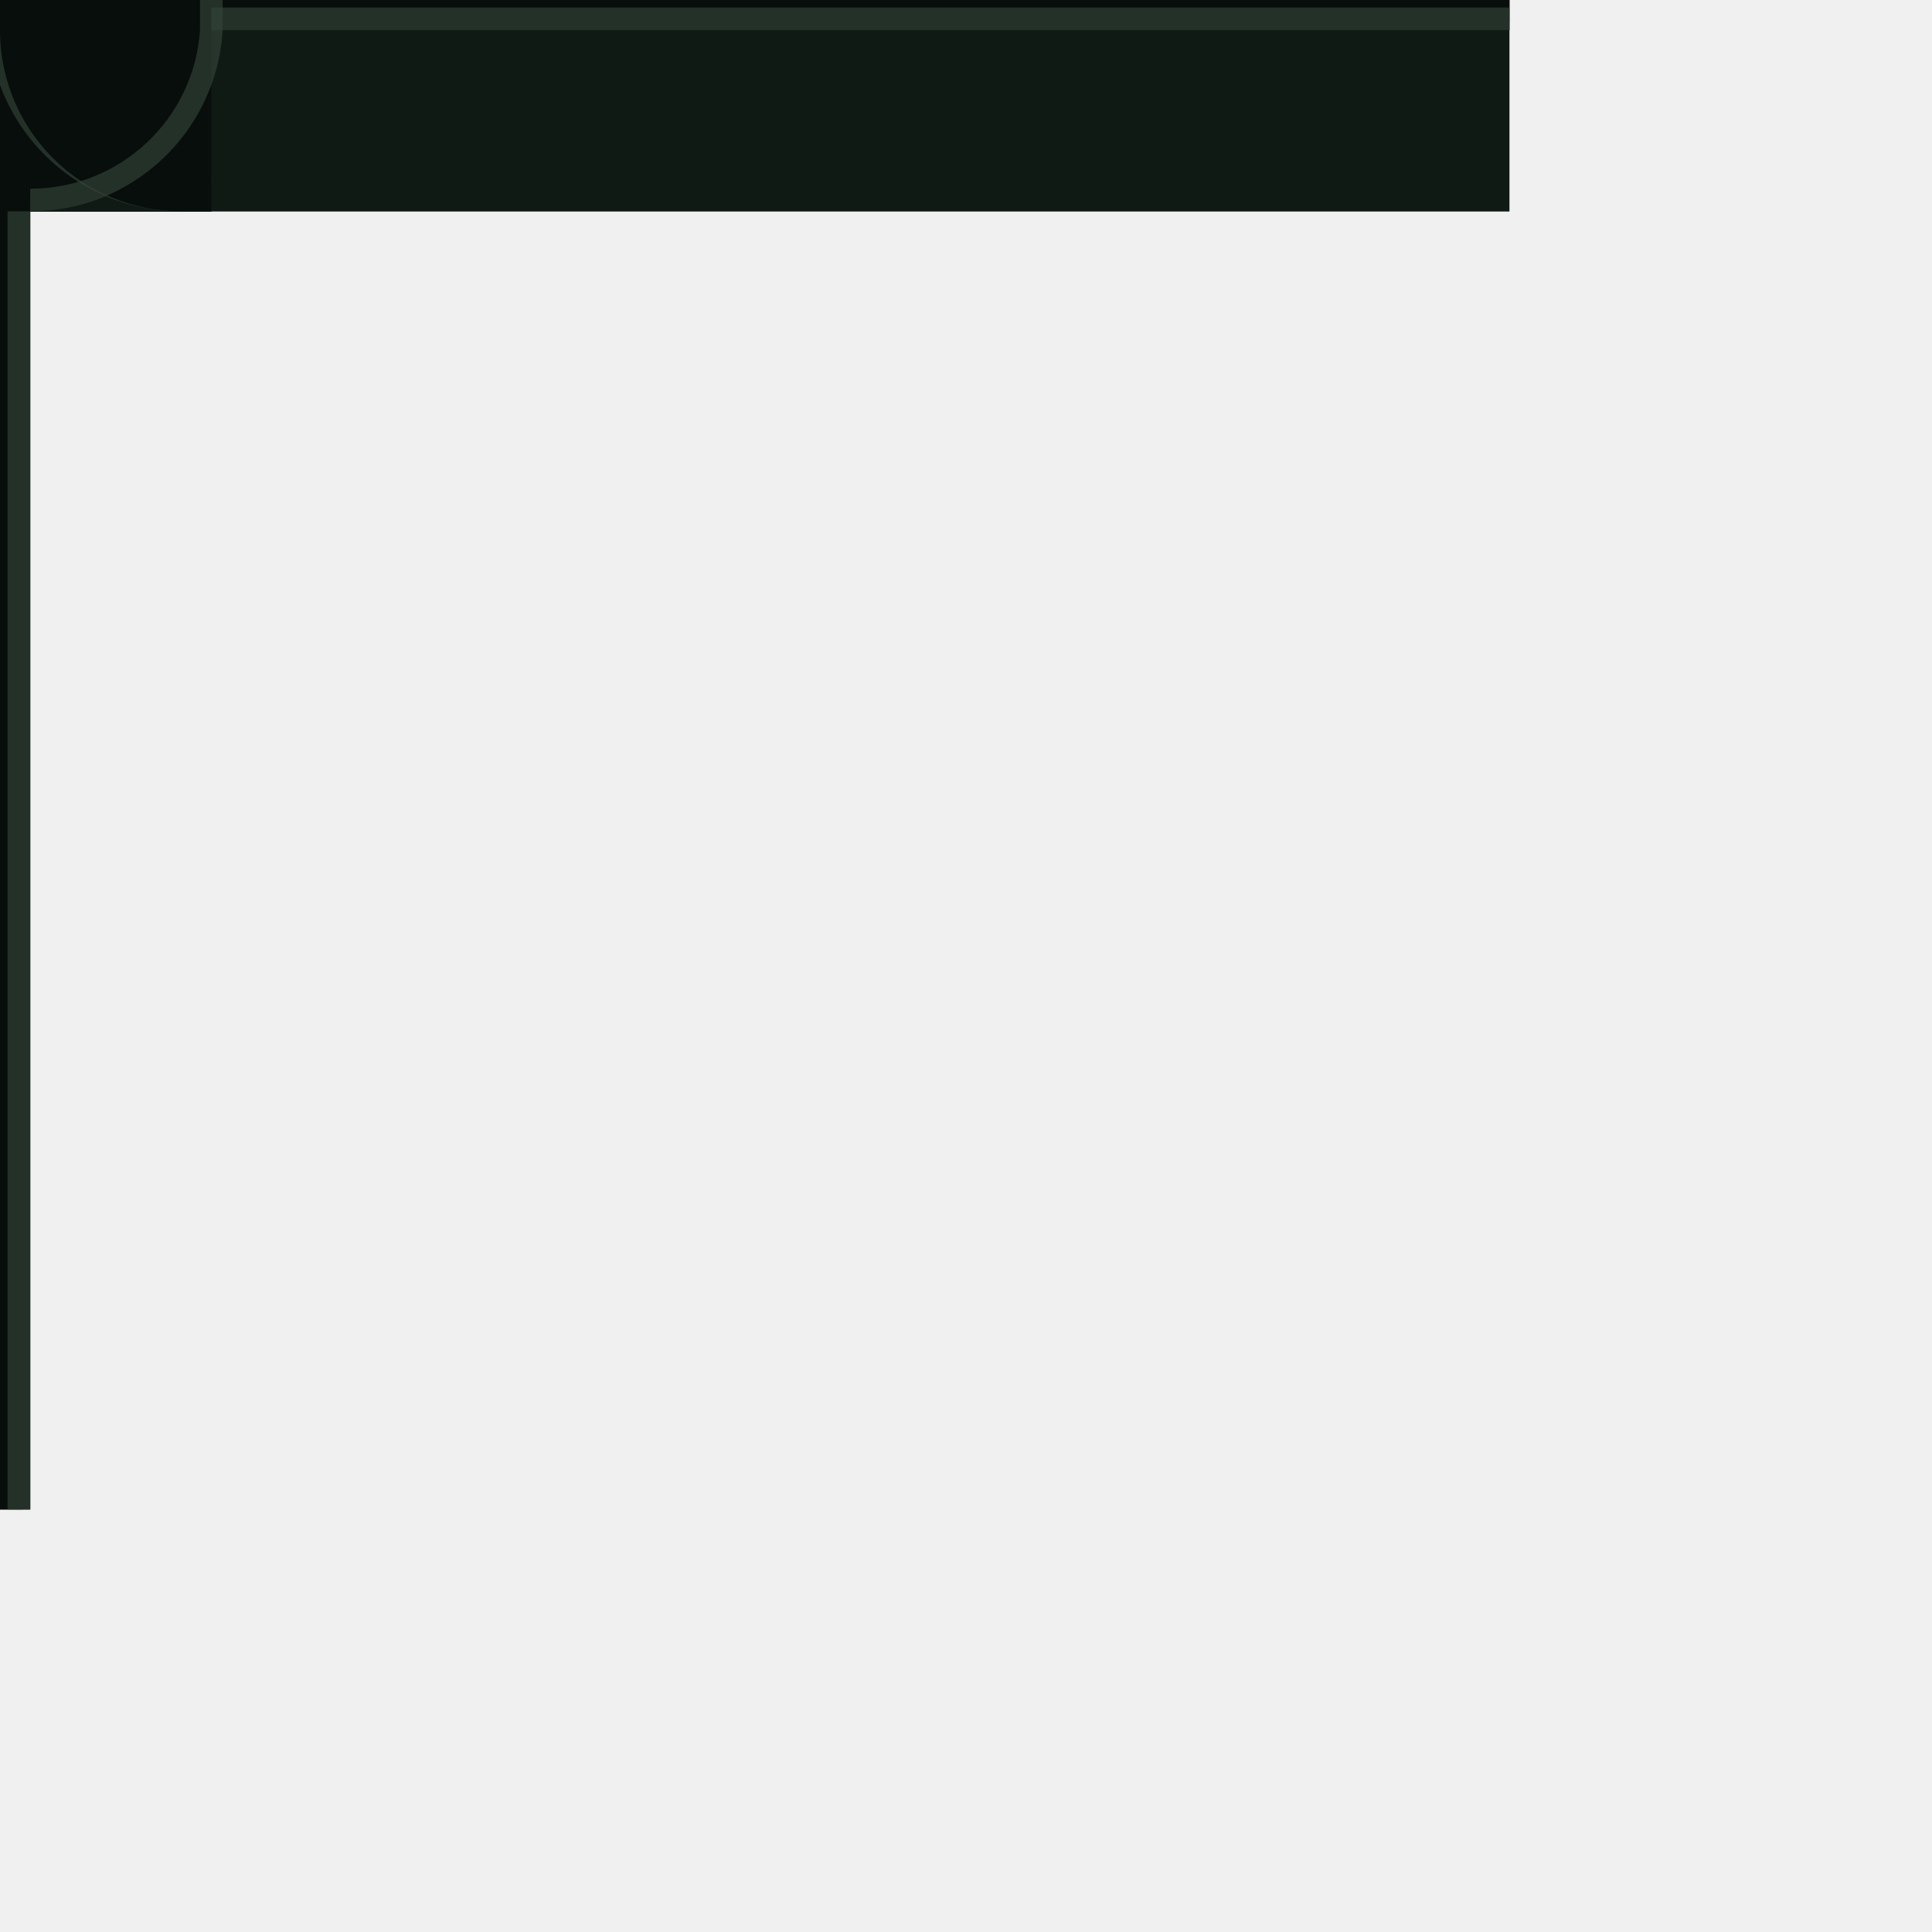
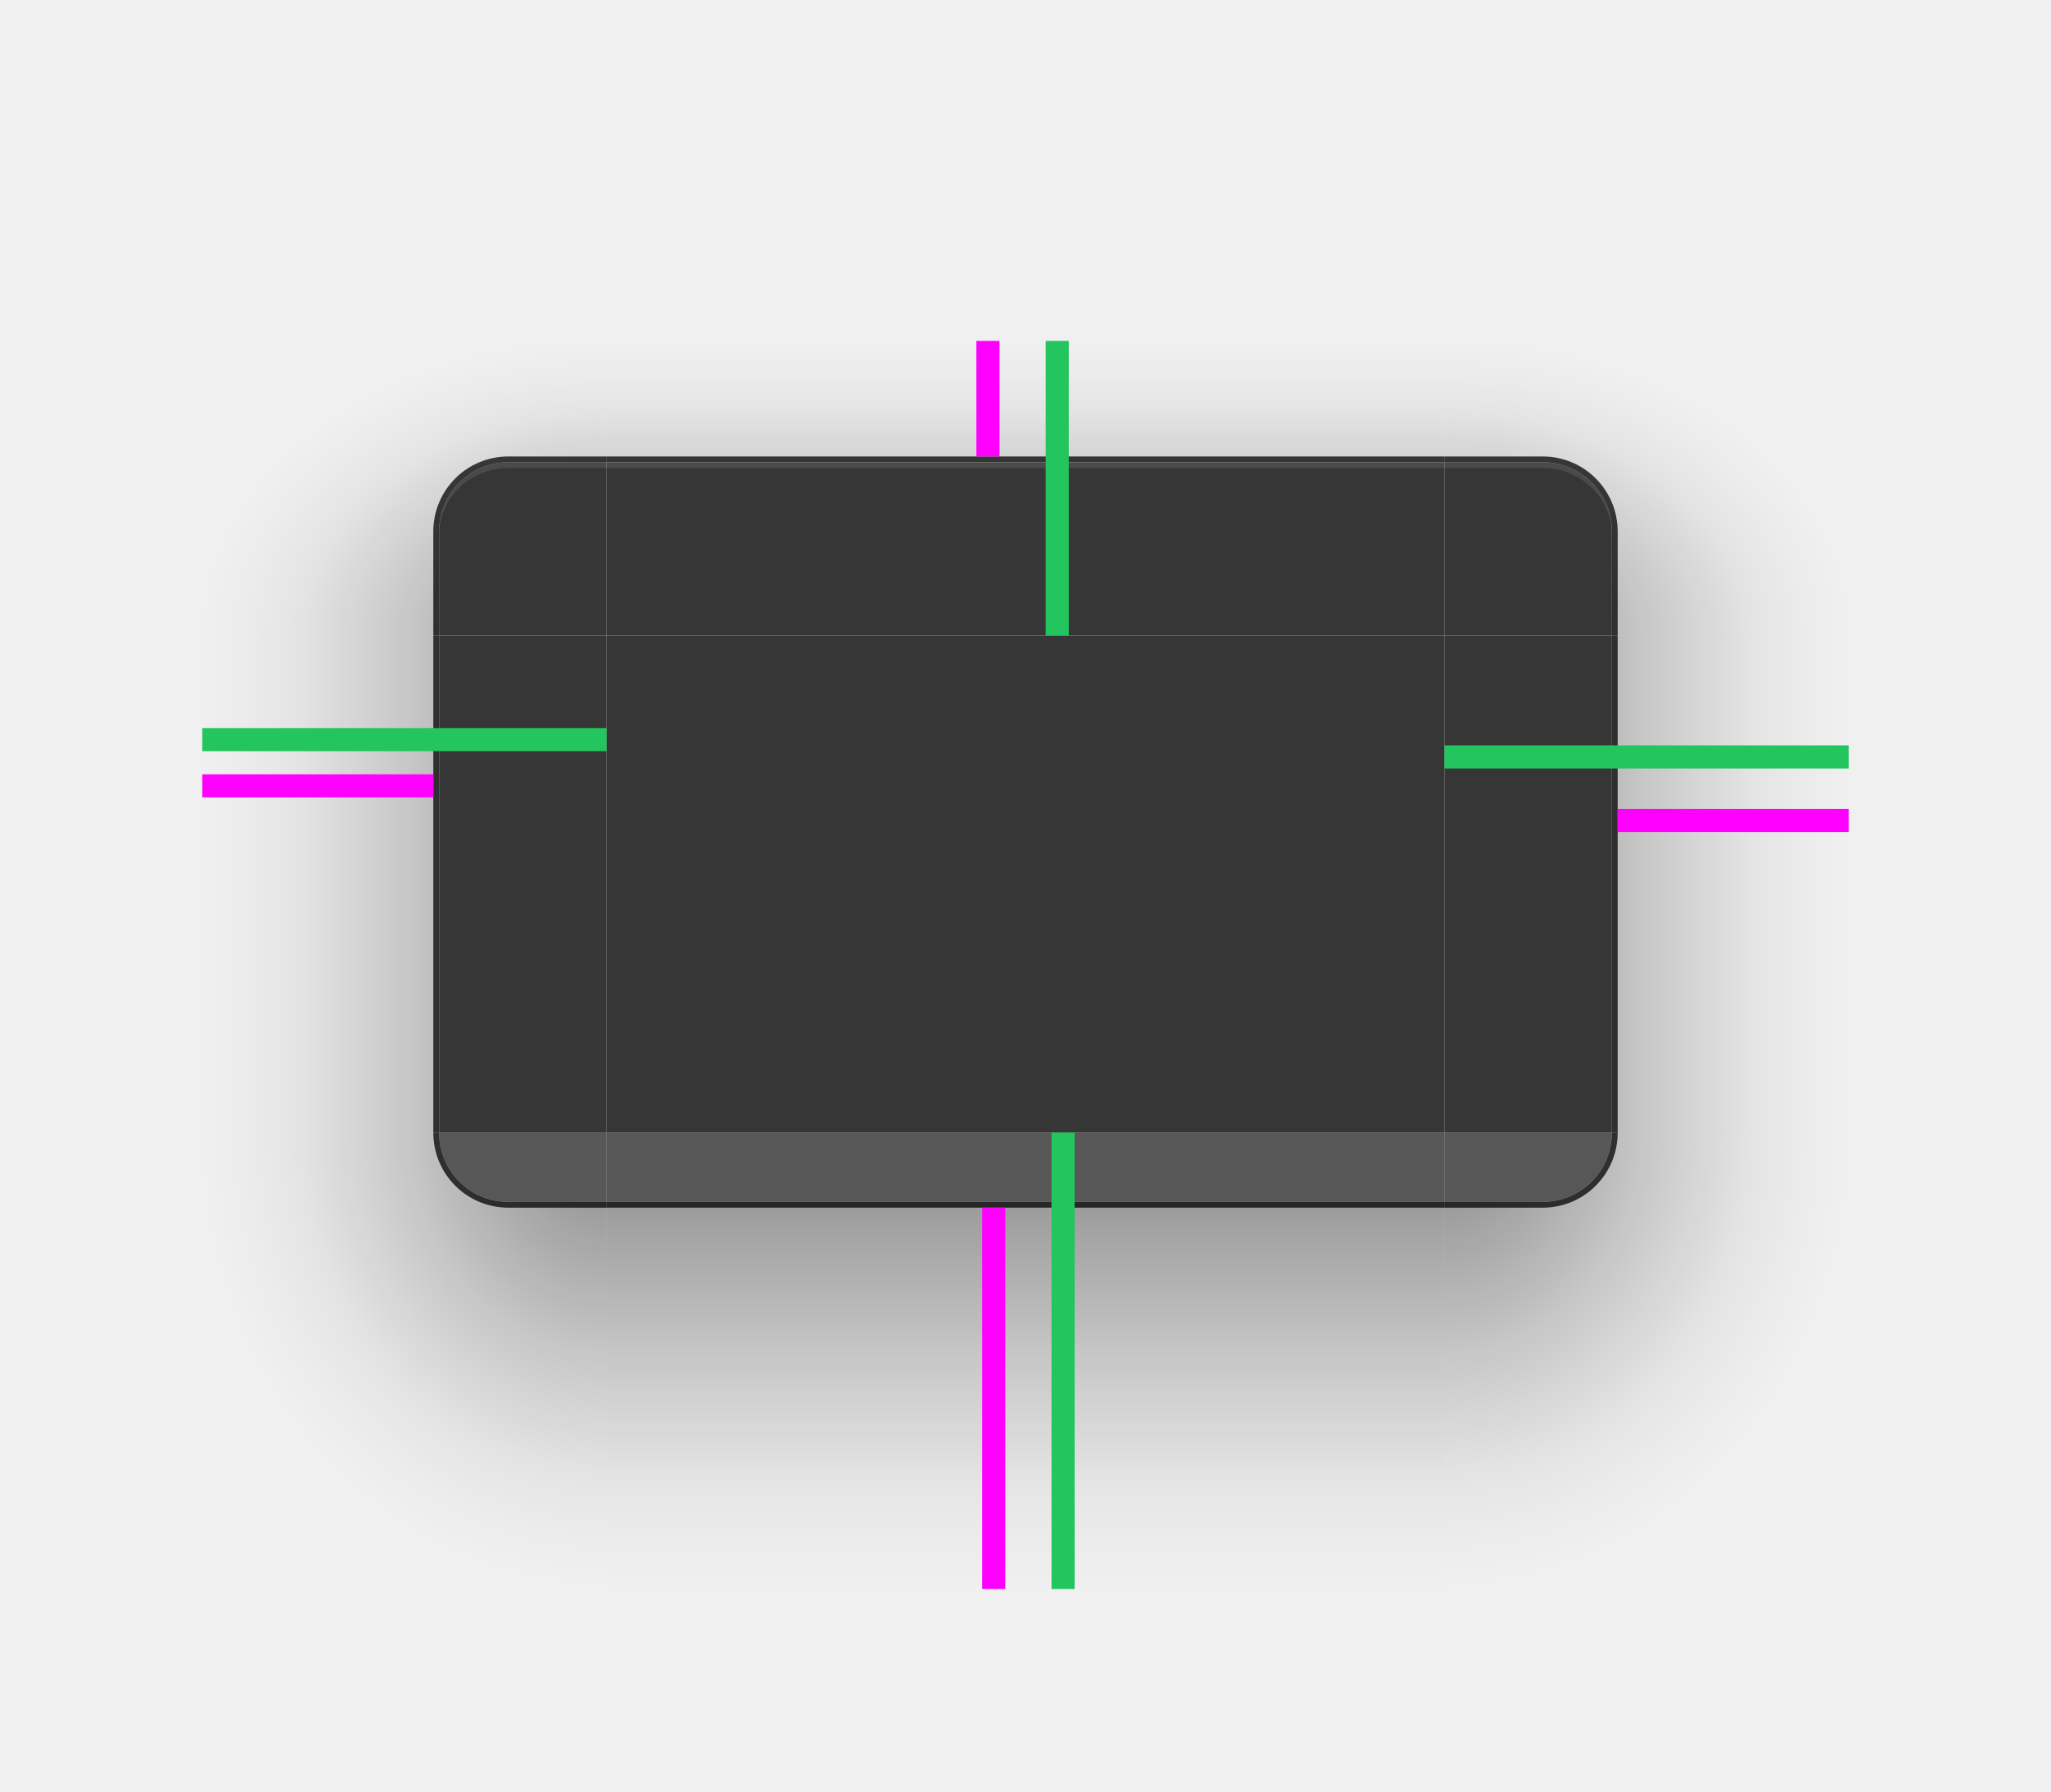
- <svg xmlns="http://www.w3.org/2000/svg" width="128" height="128" viewBox="0 0 128 128">
-   <g id="decoration-topleft">
-     <path d="M0 14V12A12 12 0 0 1 12 0H14V14Z" fill="#101A15" />
-     <path d="M0 14V12A12 12 0 0 1 12 0" fill="none" stroke="#33443A" stroke-width="1.5" />
+ <svg xmlns="http://www.w3.org/2000/svg" xmlns:xlink="http://www.w3.org/1999/xlink" width="355" height="310" version="1.0" id="svg197">
+   <defs id="defs40">
+     <linearGradient id="shadow_active">
+       <stop stop-color="#000000" stop-opacity=".922" offset="0" id="stop2" />
+       <stop stop-color="#000000" stop-opacity=".741" offset=".125" id="stop4" />
+       <stop stop-color="#000000" stop-opacity=".602" offset=".25" id="stop6" />
+       <stop stop-color="#000000" stop-opacity=".331" offset=".5" id="stop8" />
+       <stop stop-color="#000000" stop-opacity=".108" offset=".75" id="stop10" />
+       <stop stop-color="#000000" stop-opacity=".039" offset=".875" id="stop12" />
+       <stop stop-color="#000000" stop-opacity="0" offset="1" id="stop14" />
+     </linearGradient>
+     <linearGradient id="linearGradient5688" x1="398" x2="398" y1="138.14" y2="216.22" gradientTransform="matrix(1,0,0,1.0118,0,137.24)" gradientUnits="userSpaceOnUse" xlink:href="#shadow_active" />
+     <linearGradient id="linearGradient6612" x1="396" x2="396" y1="64.167" y2="14.583" gradientTransform="matrix(1,0,0,1.0286,-215,50)" gradientUnits="userSpaceOnUse" xlink:href="#shadow_active" />
+     <linearGradient id="linearGradient5688-2" x1="398" x2="398" y1="138.14" y2="171.74" gradientTransform="matrix(1,0,0,1.0118,0,137.16)" gradientUnits="userSpaceOnUse" xlink:href="#shadow_inactive" />
+     <linearGradient id="shadow_inactive">
+       <stop stop-color="#000000" offset="0" id="stop20" />
+       <stop stop-color="#000000" stop-opacity=".639" offset=".25" id="stop22" />
+       <stop stop-color="#000000" stop-opacity=".337" offset=".5" id="stop24" />
+       <stop stop-color="#000000" stop-opacity=".108" offset=".75" id="stop26" />
+       <stop stop-color="#000000" stop-opacity=".039" offset=".875" id="stop28" />
+       <stop stop-color="#000000" stop-opacity="0" offset="1" id="stop30" />
+     </linearGradient>
+     <linearGradient id="linearGradient6612-5" x1="396" x2="396" y1="66" y2="30" gradientTransform="translate(200,5)" gradientUnits="userSpaceOnUse" xlink:href="#shadow_inactive" />
+     <linearGradient id="linearGradient1126" x1="348.49" x2="279.41" y1="99" y2="99" gradientTransform="matrix(1.0133,0,0,1,-3.265,140)" gradientUnits="userSpaceOnUse" xlink:href="#shadow_active" />
+     <radialGradient id="radialGradient1306" cx="296.48" cy="80.417" r="17.5" gradientTransform="matrix(-9.492e-7,-2.9143,-4,1.1504e-6,746.67,1095.082)" gradientUnits="userSpaceOnUse" xlink:href="#shadow_active" />
+     <linearGradient id="linearGradient1389" x1="348.49" x2="304.09" y1="99.015" y2="99.015" gradientTransform="matrix(1.0133,0,0,1,-3.265,140)" gradientUnits="userSpaceOnUse" xlink:href="#shadow_inactive" />
+     <radialGradient id="radialGradient965" cx="48.271" cy="178.72" r="17.5" gradientTransform="matrix(-4,2.0882339e-4,-2.2835311e-4,-4.45648,303.1208,992.4564)" gradientUnits="userSpaceOnUse" xlink:href="#shadow_active" fx="48.271" fy="178.72" />
+     <radialGradient id="radialGradient967" cx="48.271" cy="181.18" r="17.5" gradientTransform="matrix(-2.5714,8.726104e-7,-2.0148e-7,-1.94426,454.13,653.0549)" gradientUnits="userSpaceOnUse" xlink:href="#shadow_inactive" />
+     <radialGradient id="radialGradient969" cx="296.45" cy="80.417" r="17.5" gradientTransform="matrix(-3.7608e-7,-2.0571,2.5714,-5.1233e-7,123.21,840.893)" gradientUnits="userSpaceOnUse" xlink:href="#shadow_inactive" />
+     <linearGradient xlink:href="#shadow_active" id="linearGradient255" gradientUnits="userSpaceOnUse" gradientTransform="matrix(1.0133,0,0,1,-3.265,140)" x1="348.49" y1="99" x2="279.41" y2="99" />
+     <linearGradient xlink:href="#shadow_inactive" id="linearGradient257" gradientUnits="userSpaceOnUse" gradientTransform="matrix(1.0133,0,0,1,-3.265,140)" x1="348.49" y1="99.015" x2="304.09" y2="99.015" />
+   </defs>
+   <g id="decoration-inactive-topleft" transform="translate(140,-121.063)">
+     <path d="m 260,180.063 v 51 h 41 v -18 c 0,-6.648 5.352,-12 12,-12 h 17 v -21 z" fill="url(#radialGradient969)" opacity="0.5" id="path42" style="fill:url(#radialGradient969)" />
+     <g transform="translate(0,1)" id="g50">
+       <g transform="translate(-19,25)" id="g48">
+         <path transform="translate(-121,89.063)" d="m 453,86 c -6.648,0 -12,5.352 -12,12 v 18 h 29 V 86 Z" fill="#2d2d2d" id="path44" />
+         <path transform="translate(-121,89.063)" d="m 453,86 c -6.648,0 -12,5.352 -12,12 v 1 c 0,-6.648 5.352,-12 12,-12 h 17 v -1 z" fill="#ffffff" opacity="0.08" id="path46" />
+       </g>
+     </g>
+     <path transform="translate(-140,121.06)" d="m 453,79 c -7.202,0 -13,5.798 -13,13 v 18 h 1 V 92 c 0,-6.648 5.352,-12 12,-12 h 17 v -1 z" fill="#000000" opacity="0.75" id="path52" />
  </g>
-   <g id="decoration-top">
-     <path d="M0 0H100V14H0Z" fill="#101A15" />
-     <path d="M0 .75H100" fill="none" stroke="#33443A" stroke-width="1.5" />
+   <g id="decoration-right" transform="matrix(-1,0,0,1,599.88,-87)">
+     <path d="m 279.88,197 v 86 h 41 v -86 z" fill="url(#linearGradient1126)" opacity="0.5" id="path55" style="fill:url(#linearGradient255)" />
+     <path transform="matrix(-1,0,0,1,604.88,81)" d="m 284,116 v 86 h 1 v -86 z" fill="#000000" opacity="0.75" id="path57" />
+     <path transform="translate(-255.12,76)" d="m 576,121 v 86 h 29 v -86 z" fill="#363636" id="path59" />
  </g>
-   <g id="decoration-topright">
-     <path d="M0 0H2A12 12 0 0 1 14 12V14H0Z" fill="#101A15" />
-     <path d="M0 .75H2A12 12 0 0 1 13.25 12" fill="none" stroke="#33443A" stroke-width="1.5" />
+   <g id="decoration-bottom" transform="translate(-220,-81)">
+     <path d="m 325,289 v 67 h 145 v -67 z" fill="url(#linearGradient5688)" opacity="0.5" id="path62" style="fill:url(#linearGradient5688)" />
+     <path d="M 470,289 H 325 v 1 h 145 z" fill="#000000" opacity="0.75" id="path64" />
+     <path d="M 470,277 H 325 v 12 h 145 z" fill="#242424" opacity="0.75" id="path66" />
  </g>
-   <g id="decoration-left">
-     <rect x="0" y="0" width="2" height="100" fill="#080E0B" />
-     <path d="M.75 0V100" stroke="#33443A" stroke-width="1.5" />
+   <path id="decoration-center" d="m 105,110 v 86 h 145 v -86 z" fill="#363636" />
+   <g id="decoration-top" transform="translate(-220,-96)">
+     <path transform="translate(215,90)" d="M 110,65 V 86 H 255 V 65 Z" fill="url(#linearGradient6612)" opacity="0.5" id="path70" style="fill:url(#linearGradient6612)" />
+     <path transform="translate(215,90)" d="m 110,85 v 1 h 145 v -1 z" fill="#000000" opacity="0.75" id="path72" />
+     <path d="m 325,176 v 30 h 145 v -30 z" fill="#363636" id="path74" />
+     <path d="m 325,176 v 1 h 145 v -1 z" fill="#ffffff" opacity="0.1" id="path76" />
  </g>
-   <g id="decoration-right">
-     <rect x="0" y="0" width="2" height="100" fill="#080E0B" />
-     <path d="M1.25 0V100" stroke="#33443A" stroke-width="1.5" />
+   <g id="decoration-left" transform="translate(-244.88,-87)">
+     <path d="m 279.88,197 v 86 h 41 v -86 z" opacity="0.5" id="path79" style="fill:url(#linearGradient1126)" />
+     <path transform="translate(239.88,81)" d="m 80,116 v 86 h 1 v -86 z" fill="#000000" opacity="0.75" id="path81" />
+     <path transform="translate(-255.12,76)" d="m 576,121 v 86 h 29 v -86 z" fill="#363636" id="path83" />
  </g>
-   <g id="decoration-bottomleft">
-     <path d="M0 0H14V2A12 12 0 0 1 2 14H0Z" fill="#080E0B" />
-     <path d="M0 0V2A12 12 0 0 0 12 13.25" fill="none" stroke="#33443A" stroke-width="1.5" />
+   <g id="decoration-inactive-bottom" transform="translate(145,-80.922)">
+     <path d="m 325,288.92 v 67 h 145 v -67 z" fill="url(#linearGradient5688-2)" opacity="0.5" id="path86" style="fill:url(#linearGradient5688-2)" />
+     <path d="M 470,288.92 H 325 v 1 h 145 z" fill="#000000" opacity="0.75" id="path88" />
+     <path d="M 470,276.92 H 325 v 12 h 145 z" fill="#1a1a1a" opacity="0.75" id="path90" />
  </g>
-   <g id="decoration-bottom">
-     <rect x="0" y="0" width="100" height="2" fill="#080E0B" />
-     <path d="M0 1.25H100" stroke="#33443A" stroke-width="1.5" />
+   <path id="decoration-inactive-center" d="m 470,110 v 86 h 145 v -86 z" fill="#2d2d2d" />
+   <g id="decoration-inactive-top" transform="translate(145,-96)">
+     <path transform="translate(-200,135)" d="M 525,20 V 41 H 670 V 20 Z" fill="url(#linearGradient6612-5)" opacity="0.5" id="path94" style="fill:url(#linearGradient6612-5)" />
+     <path transform="translate(-145,90)" d="m 470,85 v 1 h 145 v -1 z" fill="#000000" opacity="0.75" id="path96" />
+     <path d="m 325,176 v 30 h 145 v -30 z" fill="#2d2d2d" id="path98" />
+     <path d="m 325,176 v 1 h 145 v -1 z" fill="#ffffff" opacity="0.08" id="path100" />
  </g>
-   <g id="decoration-bottomright">
-     <path d="M0 0H14V14H12A12 12 0 0 1 0 2Z" fill="#080E0B" />
-     <path d="M14 0V2A12 12 0 0 1 2 13.25" fill="none" stroke="#33443A" stroke-width="1.5" />
+   <g id="decoration-inactive-left" transform="translate(120.12,-87.0155)">
+     <path d="m 279.88,197.02 v 86 l 41,-0.015 v -85.985 z" fill="url(#linearGradient1389)" opacity="0.5" id="path103" style="fill:url(#linearGradient257)" />
+     <path d="m 319.88,197.02 v 86 h 1 v -86 z" fill="#000000" opacity="0.75" id="path105" />
+     <path d="m 320.88,197.02 v 86 h 29 v -86 z" fill="#2d2d2d" id="path107" />
  </g>
-   <g id="decoration-center">
-     <rect width="100" height="100" fill="#080E0B" fill-opacity="0" />
+   <g id="decoration-bottomleft" transform="translate(-390,-94)">
+     <path transform="translate(385,94)" d="m 81,196 c 0,6.648 5.352,12 12,12 h 17 v -12 z" fill="#242424" opacity="0.75" id="path110" />
+     <g transform="matrix(1,0,0,0.99932,165,-10.667)" id="g118">
+       <path transform="matrix(1,0,0,1.0007,220,104.74)" d="m 40,195.994 v 78.998 h 70 V 208 H 93 c -6.648,0 -12,-5.358 -12,-12.006 z" opacity="0.5" id="path112" style="fill:url(#radialGradient965)" />
+       <g transform="translate(-20,24)" id="g114" />
+       <path transform="matrix(1,0,0,1.0007,220,104.74)" d="m 80,196 c 0,7.202 5.798,13 13,13 h 17 v -1 H 93 c -6.648,0 -12,-5.352 -12,-12 z" fill="#000000" opacity="0.75" id="path116" />
+     </g>
  </g>
-   <g id="decoration-inactive-topleft">
-     <path d="M0 14V12A12 12 0 0 1 12 0H14V14Z" fill="#101A15" />
-     <path d="M0 14V12A12 12 0 0 1 12 0" fill="none" stroke="#33443A" stroke-opacity=".65" stroke-width="1.5" />
+   <g id="decoration-inactive-bottomleft" transform="translate(0,-90)">
+     <path transform="translate(0,90)" d="m 441,196 c 0,6.648 5.352,12 12,12 h 17 v -12 z" fill="#1a1a1a" opacity="0.75" id="path121" />
+     <g transform="matrix(1,0,0,0.99932,140,-14.604)" id="g129">
+       <path d="m 260,300.809 v 79.054 h 70 v -67.045 h -17 c -6.648,0 -12,-5.356 -12,-12.008 z" fill="url(#radialGradient967)" opacity="0.5" id="path123" style="fill:url(#radialGradient967);stroke-width:1" />
+       <g transform="translate(-20,24)" id="g125" />
+       <path transform="matrix(1,0,0,1.0007,-140,104.68)" d="m 440,196 c 0,7.202 5.798,13 13,13 h 14 l 3,-1e-5 V 208 h -17 c -6.648,0 -12,-5.352 -12,-12 z" fill="#000000" opacity="0.75" id="path127" />
+     </g>
  </g>
-   <g id="decoration-inactive-top">
-     <path d="M0 0H100V14H0Z" fill="#101A15" />
-     <path d="M0 .75H100" fill="none" stroke="#33443A" stroke-opacity=".65" stroke-width="1.5" />
+   <rect id="shadow-hint-top-margin" x="169" y="59" width="4" height="20" fill="#ff00ff" />
+   <rect id="shadow-hint-bottom-margin" x="170" y="209" width="4" height="66" fill="#ff00ff" />
+   <rect id="shadow-hint-right-margin" x="280" y="140" width="40" height="4" fill="#ff00ff" />
+   <rect id="shadow-hint-left-margin" y="134" width="40" height="4" fill="#ff00ff" x="35" style="stroke-width:0.988" />
+   <rect id="hint-top-margin" x="181" y="59" width="4" height="51" fill="#22C55E" />
+   <rect id="hint-bottom-margin" x="182" y="196" width="4" height="79" fill="#22C55E" />
+   <rect id="hint-right-margin" transform="rotate(90)" x="129" y="-320" width="4" height="70" fill="#22C55E" />
+   <rect id="hint-left-margin" transform="rotate(90)" x="126" y="-105" width="4" height="70" fill="#22C55E" />
+   <g id="decoration-topleft" transform="matrix(-1,0,0,1,530,-121.062)">
+     <path d="m 495,180.062 v 51 h -41 v -18 c 0,-6.648 -5.352,-12 -12,-12 h -17 v -21 z" fill="url(#radialGradient1306)" opacity="0.5" id="path140" style="fill:url(#radialGradient1306)" />
+     <g transform="translate(250)" id="g148">
+       <g transform="matrix(-1,0,0,1,524,26)" id="g146">
+         <path transform="translate(239,89.062)" d="m 93,86 c -6.648,0 -12,5.352 -12,12 v 18 h 29 V 86 Z" fill="#363636" id="path142" />
+         <path transform="translate(239,95.062)" d="m 93,80 c -6.648,0 -12,5.352 -12,12 v 0.6 c 0,-6.426 5.352,-11.6 12,-11.6 h 17 v -1 z" fill="#ffffff" opacity="0.1" id="path144" />
+       </g>
+     </g>
+     <path transform="matrix(-1,0,0,1,535,115.06)" d="m 93,85 c -7.202,0 -13,5.798 -13,13 v 18 h 1 V 98 c 0,-6.648 5.352,-12 12,-12 h 17 v -1 z" fill="#000000" opacity="0.75" id="path150" />
  </g>
-   <g id="decoration-inactive-topright">
-     <path d="M0 0H2A12 12 0 0 1 14 12V14H0Z" fill="#101A15" />
-     <path d="M0 .75H2A12 12 0 0 1 13.25 12" fill="none" stroke="#33443A" stroke-opacity=".65" stroke-width="1.5" />
+   <g id="decoration-inactive-right" transform="matrix(-1,0,0,1,964.88,-87.0155)">
+     <path d="m 279.88,197.02 v 86 l 41,-0.015 v -85.985 z" fill="url(#linearGradient1389)" opacity="0.5" id="path153" style="fill:url(#linearGradient1389)" />
+     <path d="m 319.88,197.02 v 86 h 1 v -86 z" fill="#000000" opacity="0.75" id="path155" />
+     <path d="m 320.88,197.02 v 86 h 29 v -86 z" fill="#2d2d2d" id="path157" />
  </g>
-   <g id="decoration-inactive-left">
-     <rect width="2" height="100" fill="#080E0B" />
-     <path d="M.75 0V100" stroke="#33443A" stroke-opacity=".65" stroke-width="1.5" />
+   <use id="decoration-topright" transform="matrix(-1,0,0,1,355,0)" width="100%" height="100%" xlink:href="#decoration-topleft" x="0" y="0" />
+   <use id="decoration-inactive-topright" transform="matrix(-1,0,0,1,1085,0)" width="100%" height="100%" xlink:href="#decoration-inactive-topleft" x="0" y="0" />
+   <use id="decoration-bottomright" transform="matrix(-1,0,0,1,355,0)" width="100%" height="100%" xlink:href="#decoration-bottomleft" x="0" y="0" />
+   <use id="decoration-inactive-bottomright" transform="matrix(-1,0,0,1,1085,0)" width="100%" height="100%" xlink:href="#decoration-inactive-bottomleft" x="0" y="0" />
+   <g id="mask-topleft" transform="translate(534,-121.06)">
+     <path transform="translate(-140,115.06)" d="m 400,65 v 51 h 41 V 98 c 0,-6.648 5.352,-12 12,-12 h 17 V 65 Z" fill="none" id="path164" />
+     <path d="m 313,201.06 c -6.648,0 -12,5.352 -12,12 v 18 h 29 v -30 z" id="path166" />
  </g>
-   <g id="decoration-inactive-right">
-     <rect width="2" height="100" fill="#080E0B" />
-     <path d="M1.25 0V100" stroke="#33443A" stroke-opacity=".65" stroke-width="1.5" />
+   <g id="mask-bottom" transform="translate(539,-80.92)">
+     <path d="m 325,288.92 v 67 h 145 v -67 z" fill="none" id="path169" />
+     <path d="M 470,276.92 H 325 v 12 h 145 z" id="path171" />
  </g>
-   <g id="decoration-inactive-bottomleft">
-     <path d="M0 0H14V2A12 12 0 0 1 2 14H0Z" fill="#080E0B" />
-     <path d="M0 0V2A12 12 0 0 0 12 13.25" fill="none" stroke="#33443A" stroke-opacity=".65" stroke-width="1.5" />
+   <g id="mask-center" transform="translate(-0.24,-90)">
+     <path d="m 864.24,200 v 86 h 145 v -86 z" id="path174" />
  </g>
-   <g id="decoration-inactive-bottom">
-     <rect width="100" height="2" fill="#080E0B" />
-     <path d="M0 1.25H100" stroke="#33443A" stroke-opacity=".65" stroke-width="1.5" />
+   <g id="mask-top" transform="translate(539,-96)">
+     <path transform="translate(-200,135)" d="M 525,20 V 41 H 670 V 20 Z" fill="none" id="path177" />
+     <path d="m 325,176 v 30 h 145 v -30 z" id="path179" />
  </g>
-   <g id="decoration-inactive-bottomright">
-     <path d="M0 0H14V14H12A12 12 0 0 1 0 2Z" fill="#080E0B" />
-     <path d="M14 0V2A12 12 0 0 1 2 13.25" fill="none" stroke="#33443A" stroke-opacity=".65" stroke-width="1.5" />
+   <g id="mask-left" transform="translate(514.12,-87.02)">
+     <path d="m 279.88,197.02 v 86 l 41,-0.015 v -85.985 z" fill="none" id="path182" />
+     <path d="m 320.88,197.02 v 86 h 29 v -86 z" id="path184" />
  </g>
-   <g id="decoration-inactive-center">
-     <rect width="100" height="100" fill="#080E0B" fill-opacity="0" />
+   <g id="mask-bottomleft" transform="translate(394,-90)">
+     <path transform="translate(0,90)" d="m 441,196 c 0,6.648 5.352,12 12,12 h 17 v -12 z" id="path187" />
+     <path d="m 400,286 v 79 h 70 v -67 h -17 c -6.648,0 -12,-5.352 -12,-12 z" fill="none" id="path189" />
  </g>
-   <g id="decoration-maximized-center">
-     <rect width="100" height="100" fill="#080E0B" fill-opacity="0" />
-   </g>
-   <g id="decoration-maximized-inactive-center">
-     <rect width="100" height="100" fill="#080E0B" fill-opacity="0" />
-   </g>
+   <use id="mask-topright" transform="matrix(-1,0,0,1,1873,0)" width="100%" height="100%" xlink:href="#mask-topleft" x="0" y="0" />
+   <use id="mask-bottomright" transform="matrix(-1,0,0,1,1873,0)" width="100%" height="100%" xlink:href="#mask-bottomleft" x="0" y="0" />
+   <use id="mask-right" transform="matrix(-1,0,0,1,1873,0)" width="100%" height="100%" xlink:href="#mask-left" x="0" y="0" />
</svg>
